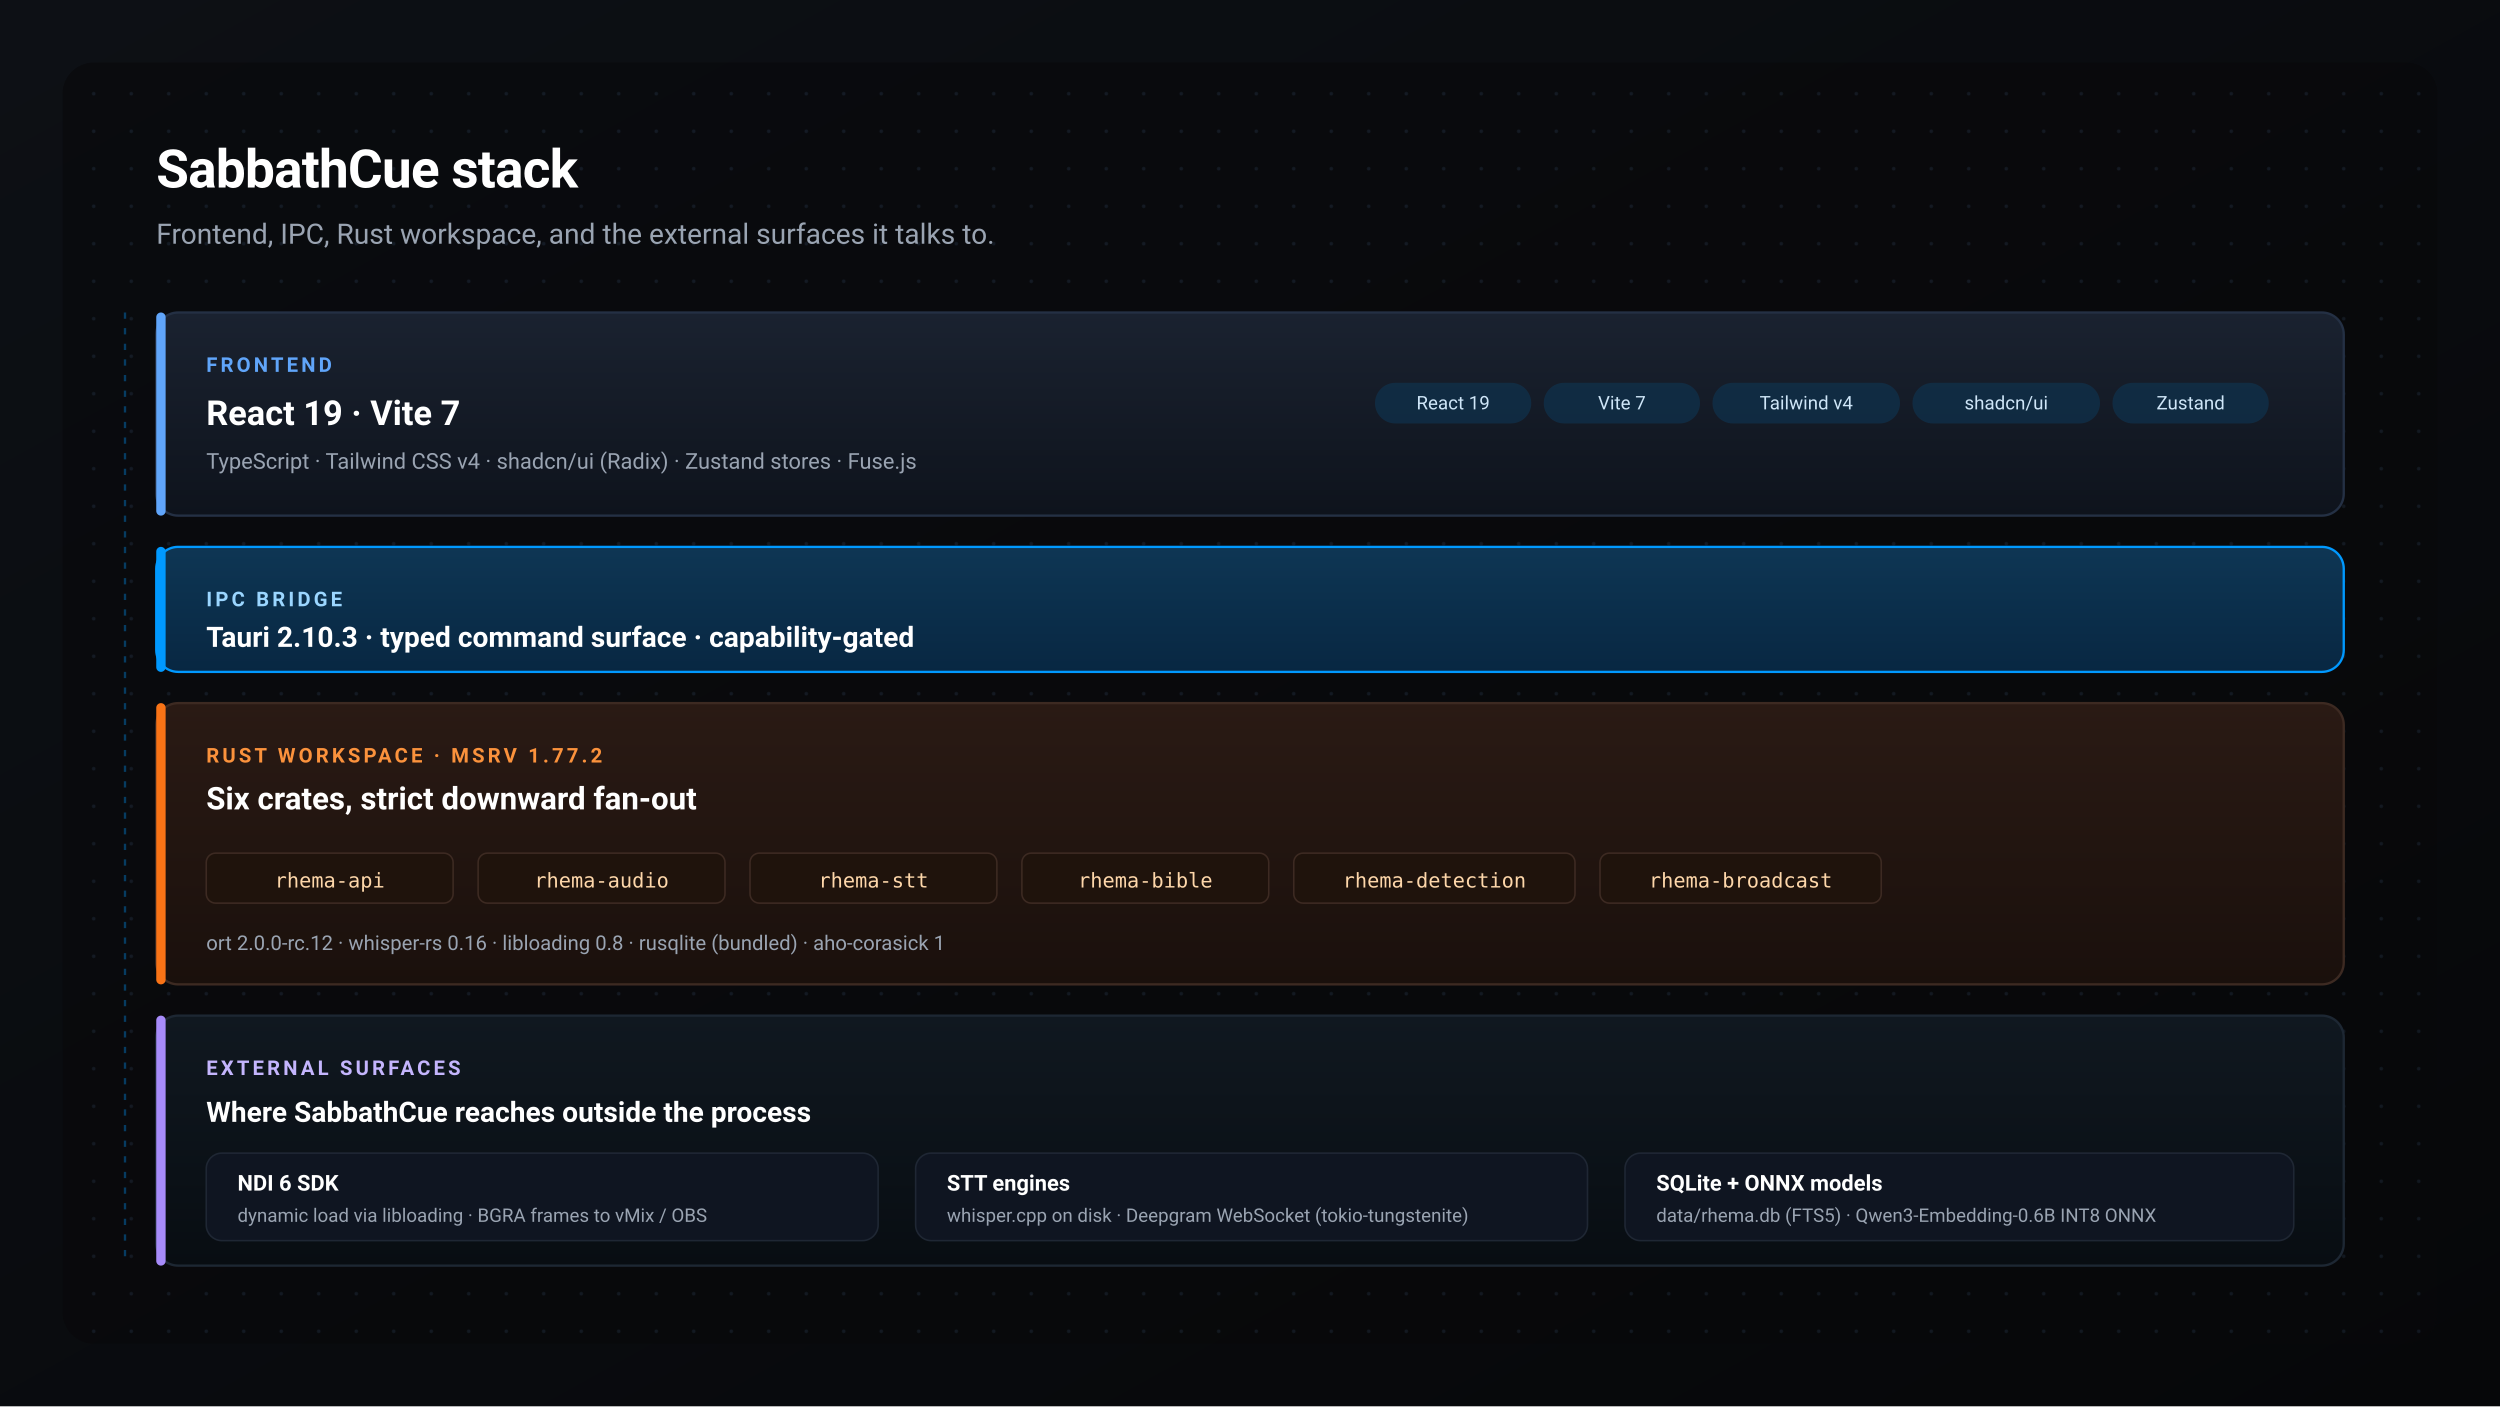
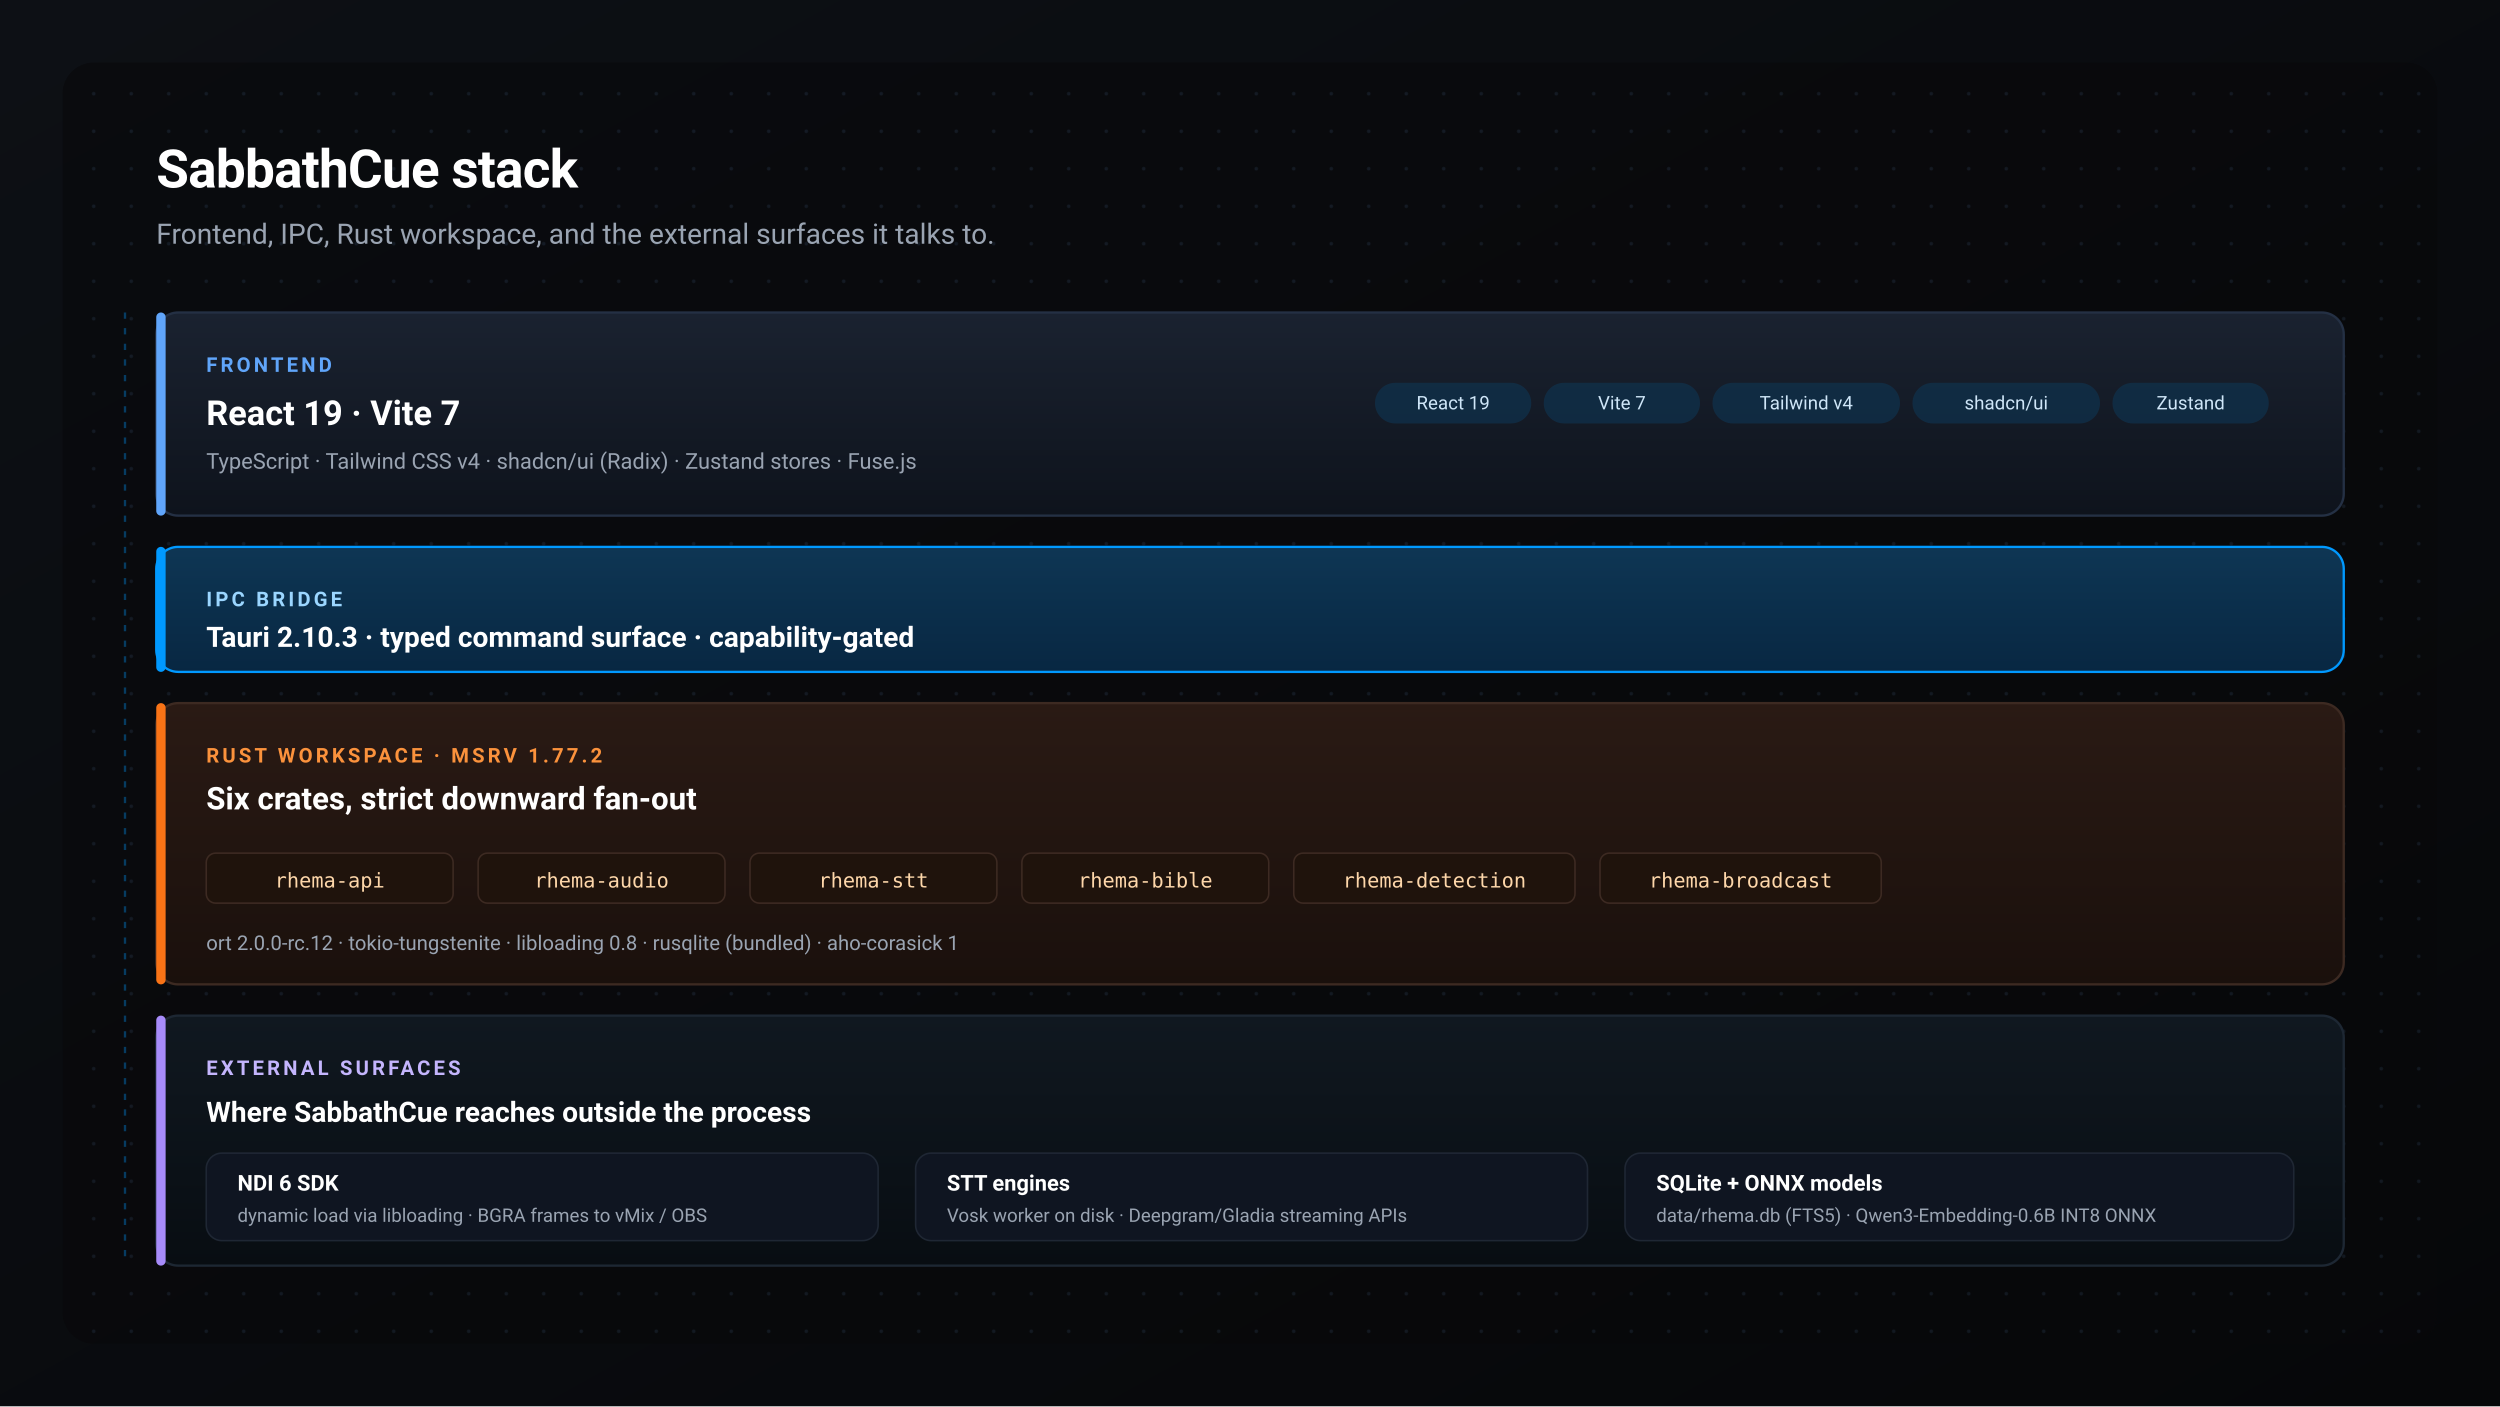
<svg xmlns="http://www.w3.org/2000/svg" viewBox="0 0 1600 900" role="img" aria-label="SabbathCue stack layers: React frontend over Tauri IPC, the Rust workspace below, with NDI, STT, and SQLite as external surfaces">
  <defs>
    <pattern id="sl-dots" patternUnits="userSpaceOnUse" width="24" height="24">
      <rect width="24" height="24" fill="#070709" />
      <circle cx="12" cy="12" r="1.2" fill="#1a2330" />
    </pattern>
    <linearGradient id="sl-bg" x1="0" y1="0" x2="1" y2="1">
      <stop offset="0" stop-color="#0d1015" />
      <stop offset="1" stop-color="#060709" />
    </linearGradient>
    <linearGradient id="sl-frontend" x1="0" y1="0" x2="0" y2="1">
      <stop offset="0" stop-color="#1a2230" />
      <stop offset="1" stop-color="#0e131c" />
    </linearGradient>
    <linearGradient id="sl-bridge" x1="0" y1="0" x2="0" y2="1">
      <stop offset="0" stop-color="#0e3654" />
      <stop offset="1" stop-color="#082742" />
    </linearGradient>
    <linearGradient id="sl-rust" x1="0" y1="0" x2="0" y2="1">
      <stop offset="0" stop-color="#2a1a14" />
      <stop offset="1" stop-color="#1a100c" />
    </linearGradient>
    <linearGradient id="sl-external" x1="0" y1="0" x2="0" y2="1">
      <stop offset="0" stop-color="#101820" />
      <stop offset="1" stop-color="#080d12" />
    </linearGradient>
  </defs>
  <rect width="1600" height="900" fill="url(#sl-bg)" />
  <rect x="40" y="40" width="1520" height="820" rx="20" fill="url(#sl-dots)" opacity="0.55" />
  <g font-family="ui-sans-serif, system-ui, -apple-system, BlinkMacSystemFont, 'Segoe UI', Roboto, Helvetica, Arial, sans-serif">
    <text x="100" y="120" font-size="34" font-weight="600" letter-spacing="-0.5" fill="#ffffff">SabbathCue stack</text>
    <text x="100" y="156" font-size="18" fill="#9aa4b2">Frontend, IPC, Rust workspace, and the external surfaces it talks to.</text>
    <g transform="translate(100 200)">
      <rect width="1400" height="130" rx="14" fill="url(#sl-frontend)" stroke="#243044" stroke-width="1.5" />
      <rect x="0" y="0" width="6" height="130" rx="3" fill="#60a5fa" />
      <text x="32" y="38" font-size="13" fill="#60a5fa" letter-spacing="2" font-weight="600">FRONTEND</text>
      <text x="32" y="72" font-size="22" font-weight="600" fill="#ffffff">React 19 · Vite 7</text>
      <text x="32" y="100" font-size="14" fill="#9aa4b2">TypeScript · Tailwind CSS v4 · shadcn/ui (Radix) · Zustand stores · Fuse.js</text>
      <g font-size="12" fill="#cfe6f8">
        <rect x="780" y="45" width="100" height="26" rx="13" fill="#0e3654" opacity="0.6" />
        <text x="830" y="62" text-anchor="middle">React 19</text>
        <rect x="888" y="45" width="100" height="26" rx="13" fill="#0e3654" opacity="0.6" />
        <text x="938" y="62" text-anchor="middle">Vite 7</text>
        <rect x="996" y="45" width="120" height="26" rx="13" fill="#0e3654" opacity="0.6" />
        <text x="1056" y="62" text-anchor="middle">Tailwind v4</text>
        <rect x="1124" y="45" width="120" height="26" rx="13" fill="#0e3654" opacity="0.6" />
        <text x="1184" y="62" text-anchor="middle">shadcn/ui</text>
        <rect x="1252" y="45" width="100" height="26" rx="13" fill="#0e3654" opacity="0.6" />
        <text x="1302" y="62" text-anchor="middle">Zustand</text>
      </g>
    </g>
    <g transform="translate(100 350)">
      <rect width="1400" height="80" rx="14" fill="url(#sl-bridge)" stroke="#0099ff" stroke-width="1.5" />
      <rect x="0" y="0" width="6" height="80" rx="3" fill="#0099ff" />
      <text x="32" y="38" font-size="13" fill="#9bd6ff" letter-spacing="2" font-weight="600">IPC BRIDGE</text>
      <text x="32" y="64" font-size="18" font-weight="600" fill="#ffffff">Tauri 2.10.3 · typed command surface · capability-gated</text>
    </g>
    <g transform="translate(100 450)">
      <rect width="1400" height="180" rx="14" fill="url(#sl-rust)" stroke="#3d2a22" stroke-width="1.5" />
      <rect x="0" y="0" width="6" height="180" rx="3" fill="#f97316" />
      <text x="32" y="38" font-size="13" fill="#fb923c" letter-spacing="2" font-weight="600">RUST WORKSPACE · MSRV 1.77.2</text>
      <text x="32" y="68" font-size="20" font-weight="600" fill="#ffffff">Six crates, strict downward fan-out</text>
      <g font-size="13" fill="#fed7aa" font-family="ui-monospace, SFMono-Regular, Menlo, Monaco, Consolas, monospace">
        <g transform="translate(32 96)">
          <rect width="158" height="32" rx="6" fill="#1f130c" stroke="#3d2a22" />
          <text x="79" y="22" text-anchor="middle">rhema-api</text>
        </g>
        <g transform="translate(206 96)">
          <rect width="158" height="32" rx="6" fill="#1f130c" stroke="#3d2a22" />
          <text x="79" y="22" text-anchor="middle">rhema-audio</text>
        </g>
        <g transform="translate(380 96)">
          <rect width="158" height="32" rx="6" fill="#1f130c" stroke="#3d2a22" />
          <text x="79" y="22" text-anchor="middle">rhema-stt</text>
        </g>
        <g transform="translate(554 96)">
          <rect width="158" height="32" rx="6" fill="#1f130c" stroke="#3d2a22" />
          <text x="79" y="22" text-anchor="middle">rhema-bible</text>
        </g>
        <g transform="translate(728 96)">
          <rect width="180" height="32" rx="6" fill="#1f130c" stroke="#3d2a22" />
          <text x="90" y="22" text-anchor="middle">rhema-detection</text>
        </g>
        <g transform="translate(924 96)">
          <rect width="180" height="32" rx="6" fill="#1f130c" stroke="#3d2a22" />
          <text x="90" y="22" text-anchor="middle">rhema-broadcast</text>
        </g>
      </g>
-       <text x="32" y="158" font-size="13" fill="#9aa4b2">ort 2.0.0-rc.12 · whisper-rs 0.16 · libloading 0.8 · rusqlite (bundled) · aho-corasick 1</text>
+       <text x="32" y="158" font-size="13" fill="#9aa4b2">ort 2.0.0-rc.12 · tokio-tungstenite · libloading 0.8 · rusqlite (bundled) · aho-corasick 1</text>
    </g>
    <g transform="translate(100 650)">
      <rect width="1400" height="160" rx="14" fill="url(#sl-external)" stroke="#1d2733" stroke-width="1.5" />
      <rect x="0" y="0" width="6" height="160" rx="3" fill="#a78bfa" />
      <text x="32" y="38" font-size="13" fill="#c4b5fd" letter-spacing="2" font-weight="600">EXTERNAL SURFACES</text>
      <text x="32" y="68" font-size="18" font-weight="600" fill="#ffffff">Where SabbathCue reaches outside the process</text>
      <g transform="translate(32 88)">
        <rect width="430" height="56" rx="10" fill="#0f1521" stroke="#1f2734" />
        <text x="20" y="24" font-size="14" font-weight="600" fill="#ffffff">NDI 6 SDK</text>
        <text x="20" y="44" font-size="12" fill="#9aa4b2">dynamic load via libloading · BGRA frames to vMix / OBS</text>
      </g>
      <g transform="translate(486 88)">
        <rect width="430" height="56" rx="10" fill="#0f1521" stroke="#1f2734" />
        <text x="20" y="24" font-size="14" font-weight="600" fill="#ffffff">STT engines</text>
-         <text x="20" y="44" font-size="12" fill="#9aa4b2">whisper.cpp on disk · Deepgram WebSocket (tokio-tungstenite)</text>
+         <text x="20" y="44" font-size="12" fill="#9aa4b2">Vosk worker on disk · Deepgram/Gladia streaming APIs</text>
      </g>
      <g transform="translate(940 88)">
        <rect width="428" height="56" rx="10" fill="#0f1521" stroke="#1f2734" />
        <text x="20" y="24" font-size="14" font-weight="600" fill="#ffffff">SQLite + ONNX models</text>
        <text x="20" y="44" font-size="12" fill="#9aa4b2">data/rhema.db (FTS5) · Qwen3-Embedding-0.6B INT8 ONNX</text>
      </g>
    </g>
    <line x1="80" y1="200" x2="80" y2="810" stroke="#0099ff" stroke-width="1.5" stroke-dasharray="4 6" opacity="0.35" />
  </g>
</svg>
